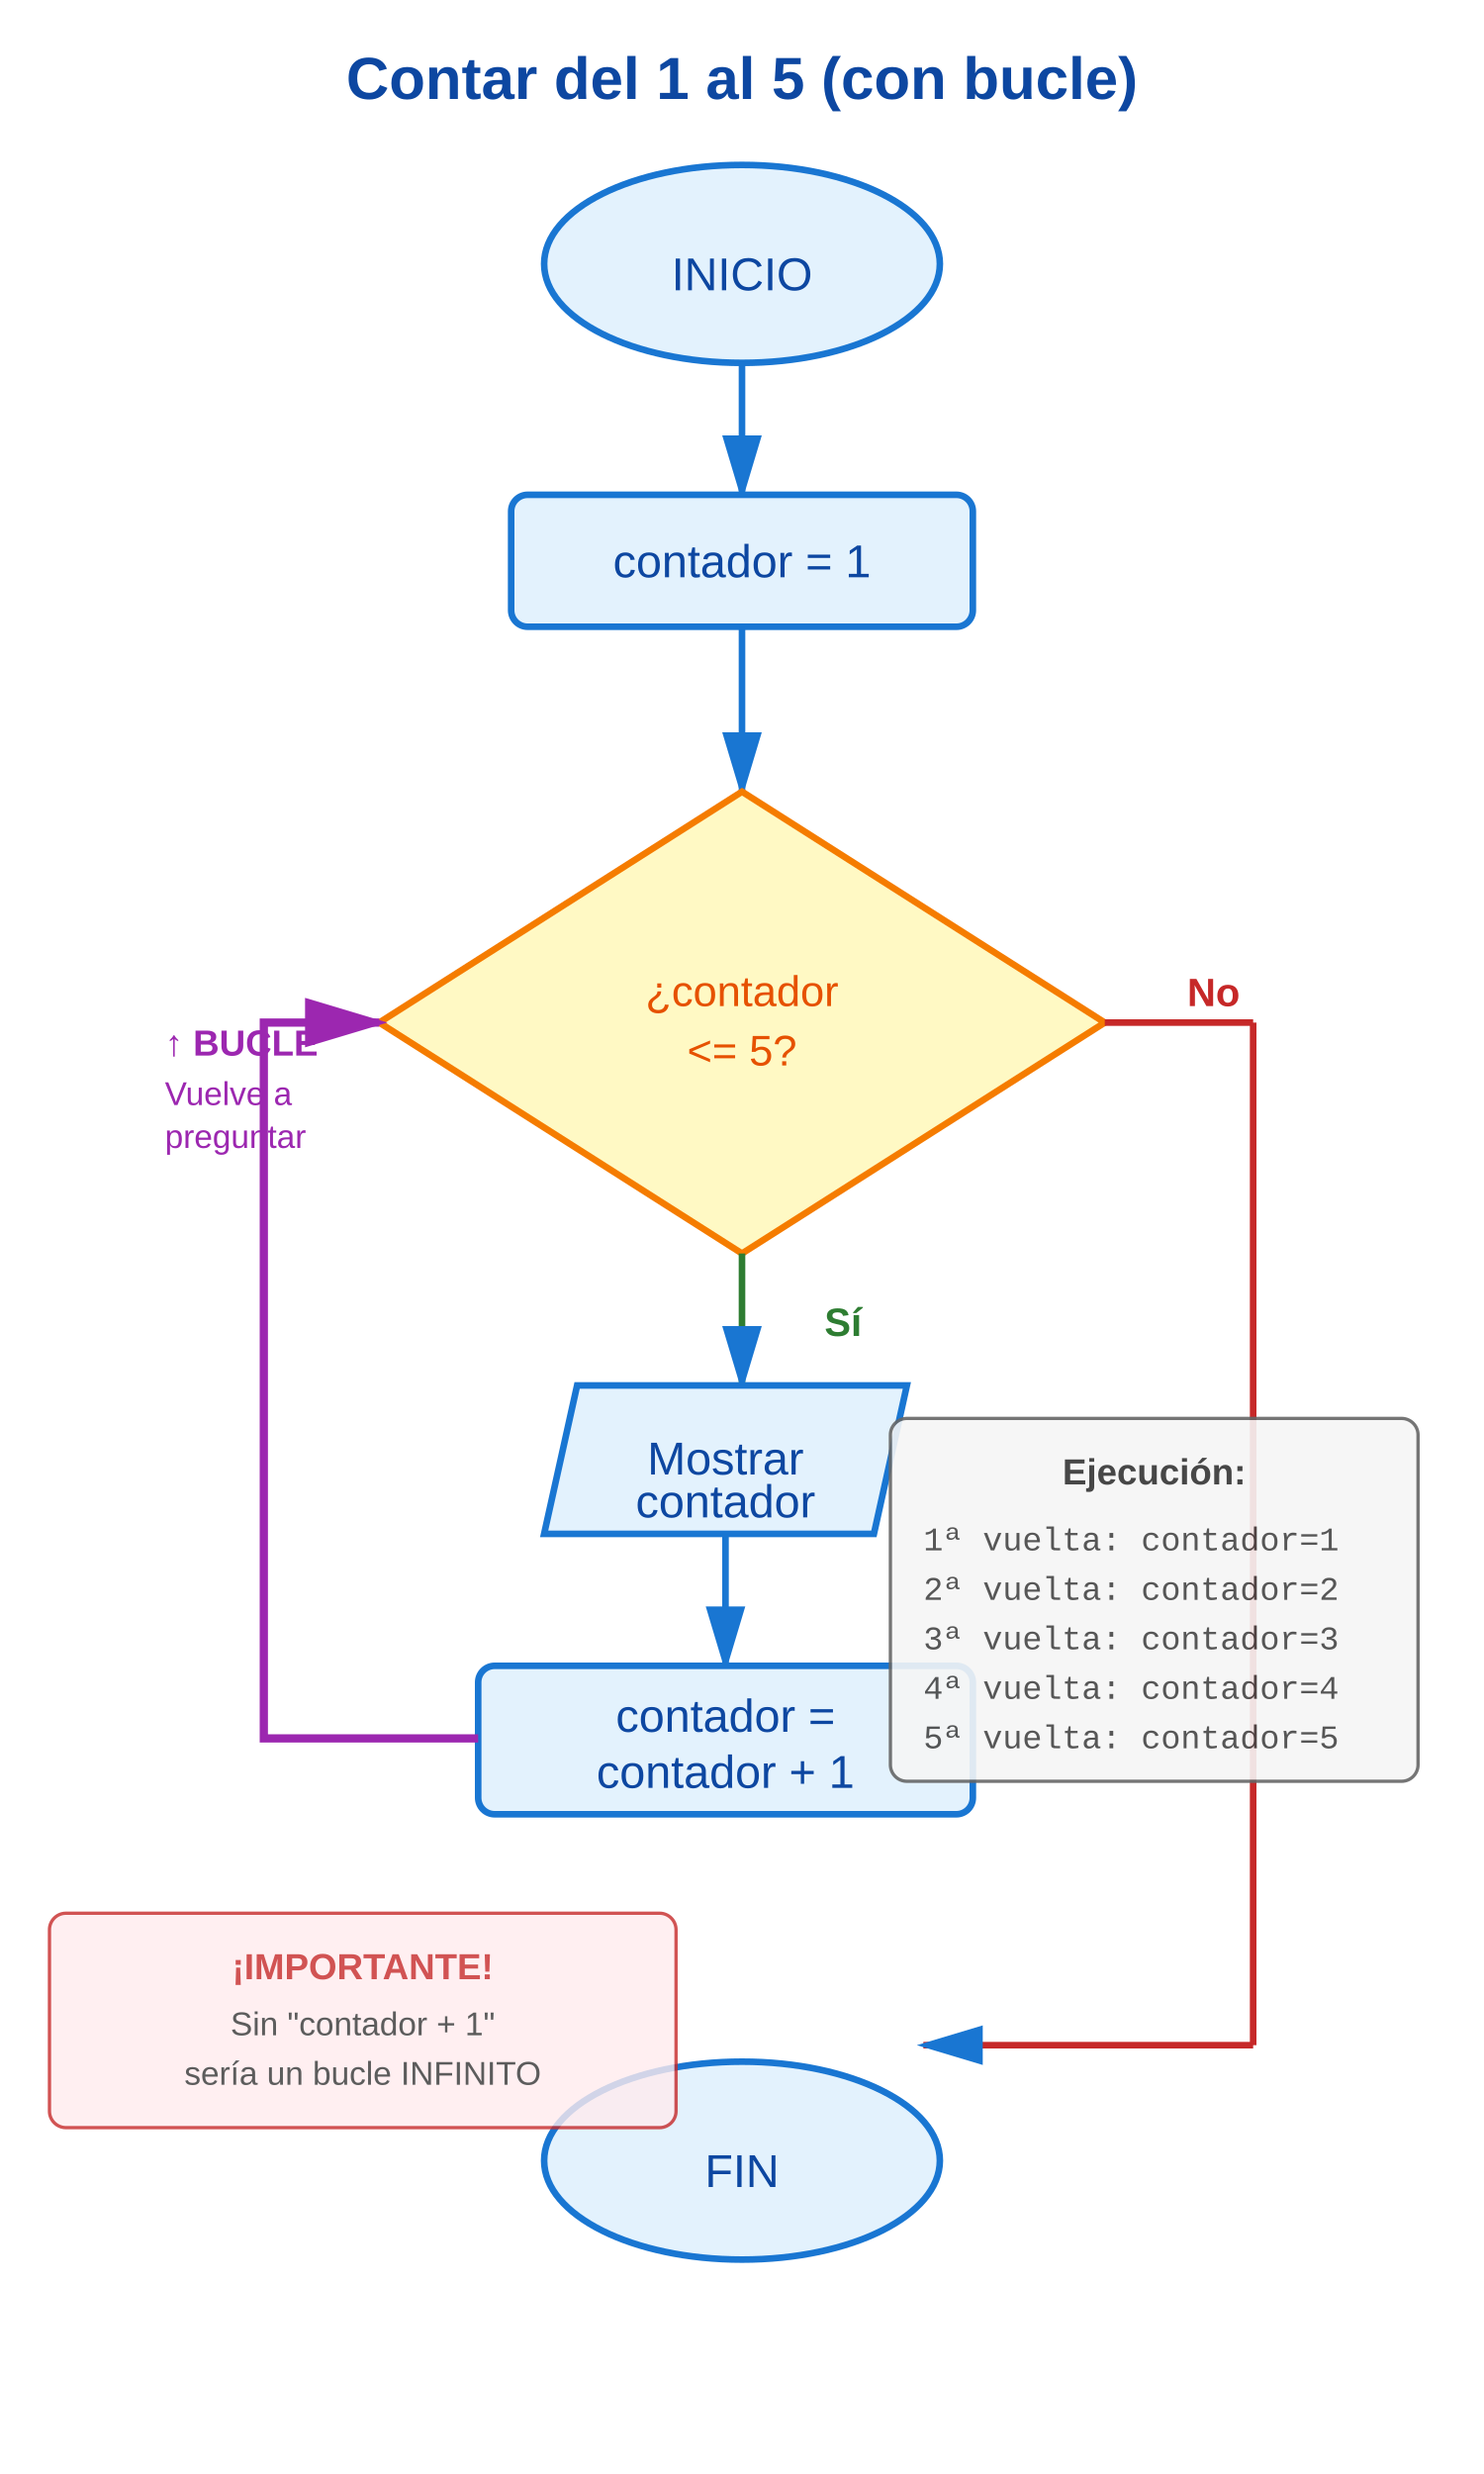
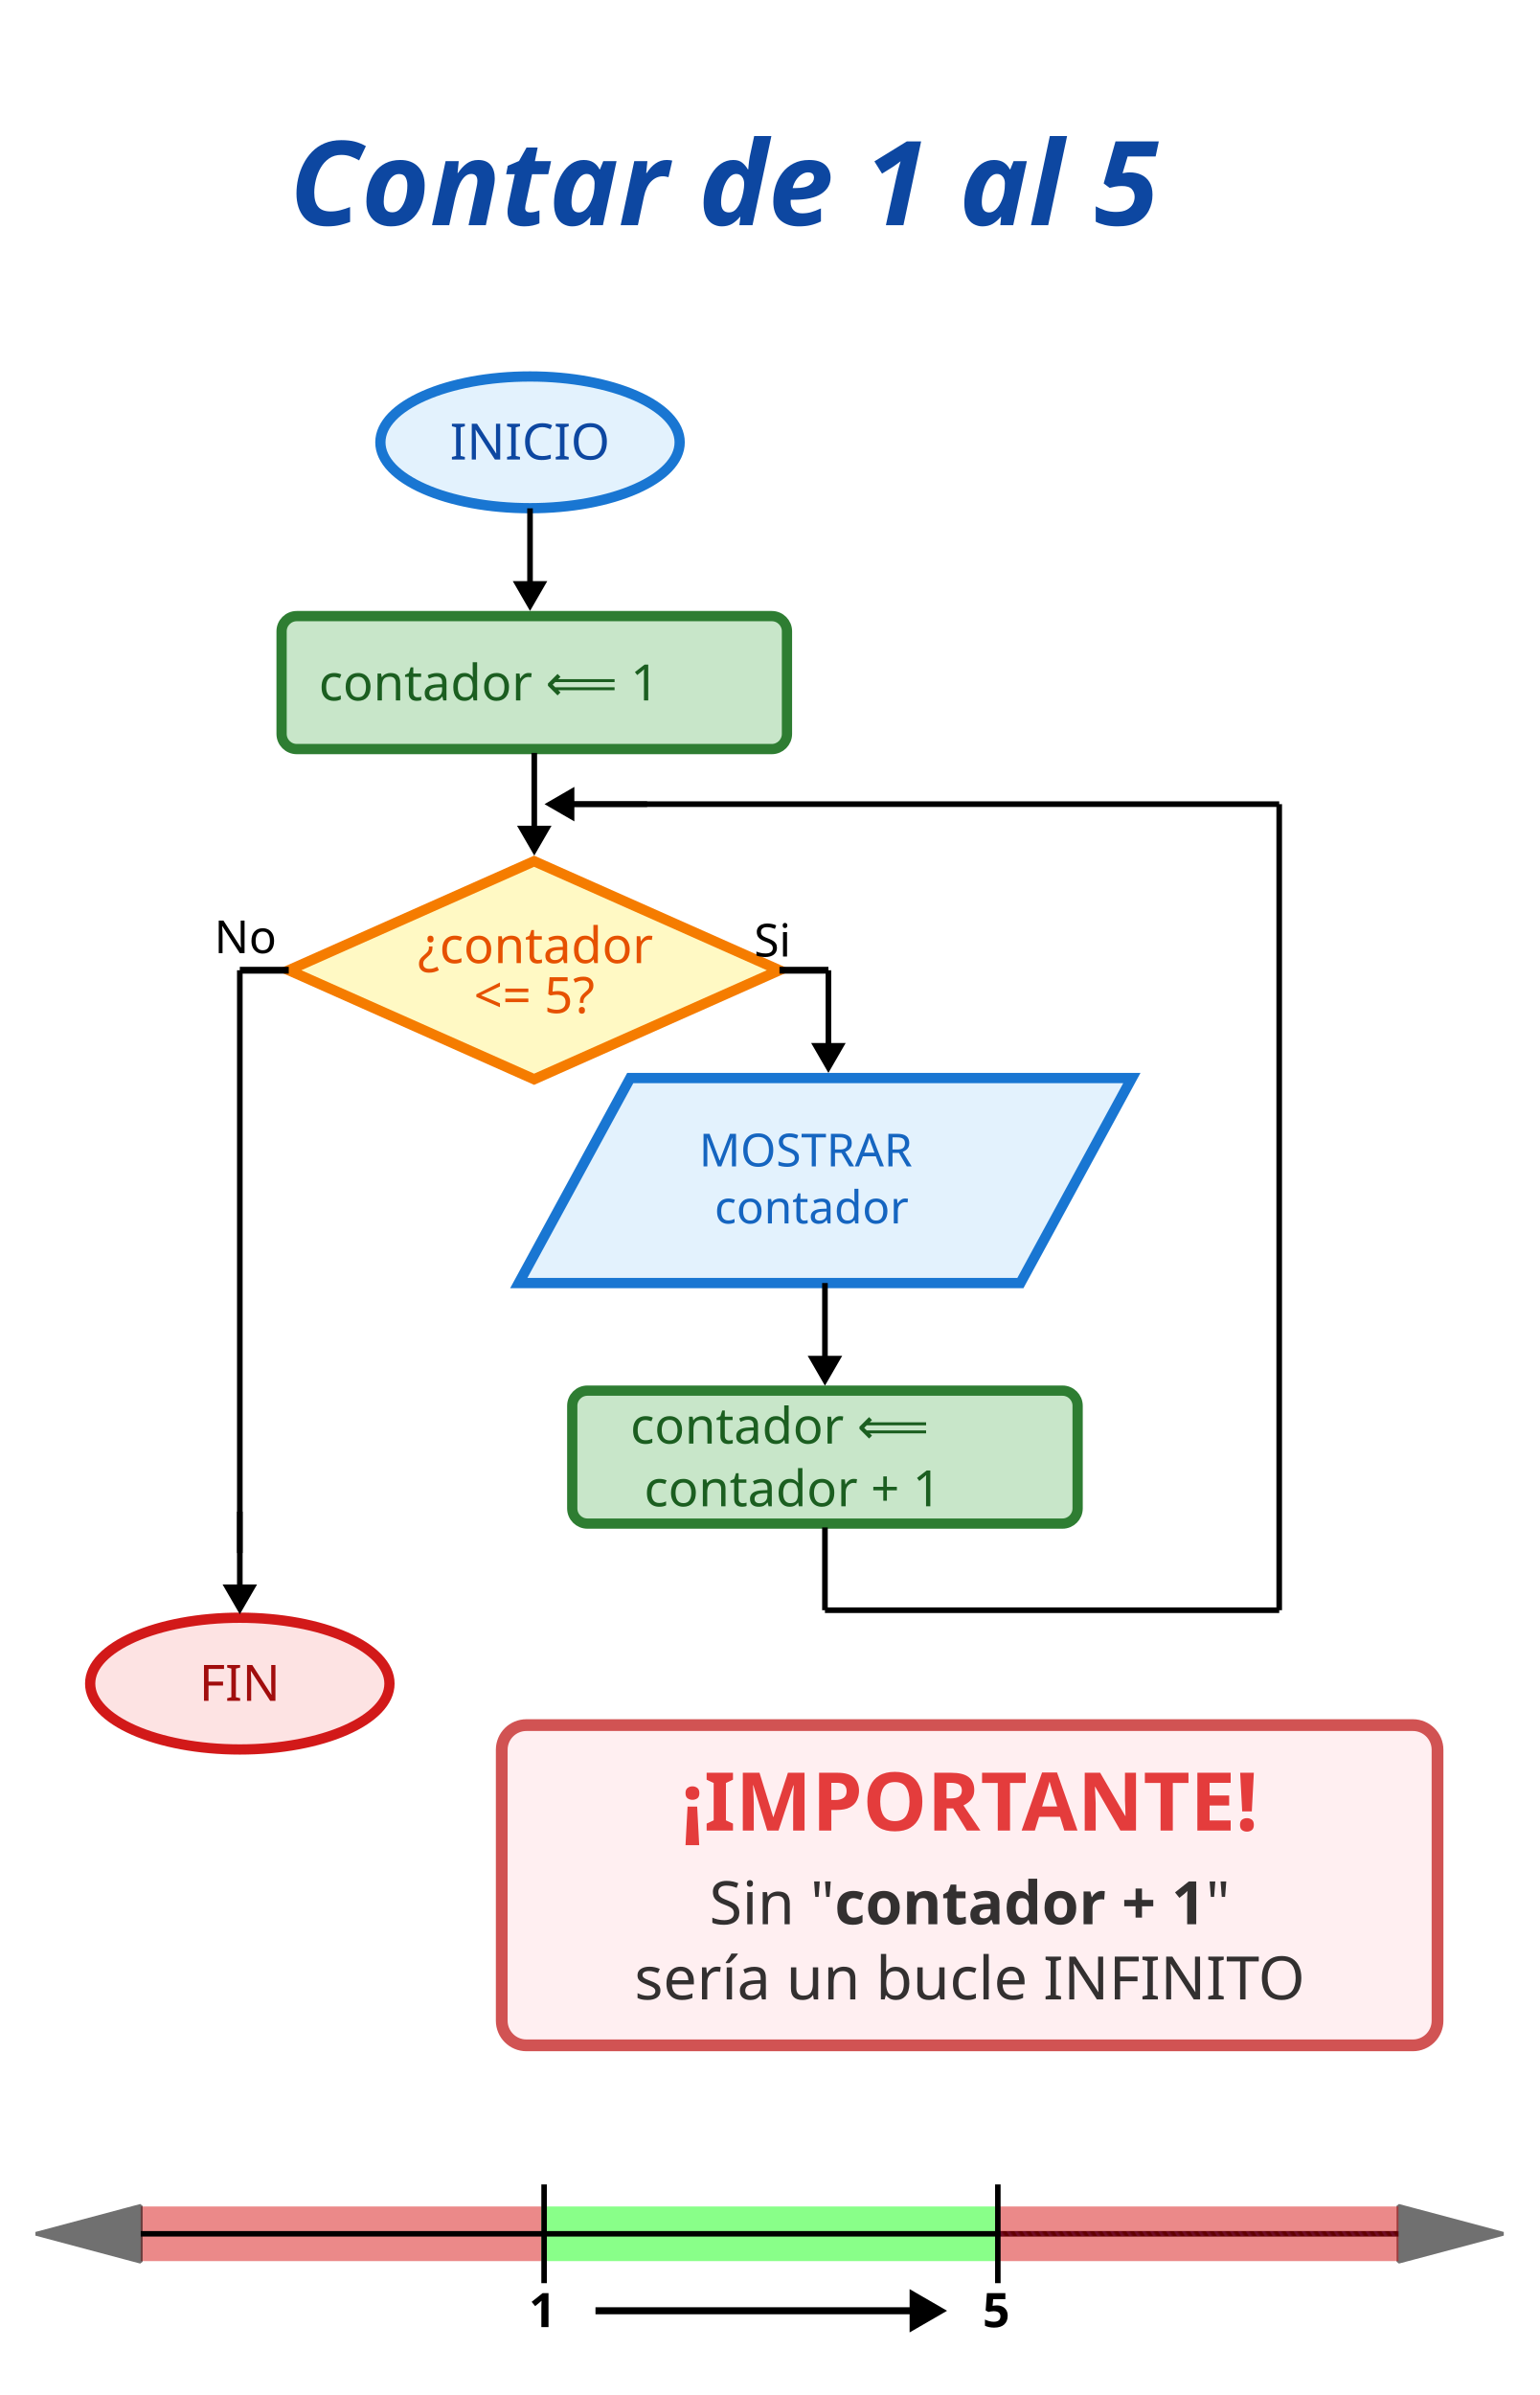
- <svg xmlns="http://www.w3.org/2000/svg" width="450" height="750" viewBox="0 0 450 750">
-   <defs>
-     <style>
+ <svg xmlns="http://www.w3.org/2000/svg" xmlns:xlink="http://www.w3.org/1999/xlink" width="450" height="700" viewBox="0 0 450 700" version="1.1" id="svg25">
+   <defs id="defs2">
+     <pattern xlink:href="#pattern56" preserveAspectRatio="xMidYMid" id="pattern42" patternTransform="matrix(0.4697326,-0.7485183,0.4697326,0.7485183,146.2129,300.1899)" />
+     <style id="style1">
      .box { fill: #e3f2fd; stroke: #1976d2; stroke-width: 2; }
      .decision { fill: #fff9c4; stroke: #f57c00; stroke-width: 2; }
      .text { font-family: 'Arial', sans-serif; font-size: 14px; fill: #0d47a1; text-anchor: middle; }
      .decision-text { font-family: 'Arial', sans-serif; font-size: 13px; fill: #e65100; text-anchor: middle; }
      .title { font-family: 'Arial', sans-serif; font-size: 18px; font-weight: bold; fill: #0d47a1; text-anchor: middle; }
      .label { font-family: 'Arial', sans-serif; font-size: 12px; font-weight: bold; }
      .loop-arrow { fill: none; stroke: #9c27b0; stroke-width: 2.5; }
    </style>
-     <marker id="arrow" markerWidth="10" markerHeight="10" refX="9" refY="3" orient="auto">
-       <polygon points="0 0, 10 3, 0 6" fill="#1976d2" />
+     <marker id="arrow" markerWidth="10" markerHeight="6" refX="9" refY="3" orient="auto" viewBox="0 0 10 6" preserveAspectRatio="xMidYMid">
+       <polygon points="0,6 0,0 10,3 " fill="#1976d2" id="polygon1" />
    </marker>
    <marker id="loop-arrow" markerWidth="10" markerHeight="10" refX="9" refY="3" orient="auto">
-       <polygon points="0 0, 10 3, 0 6" fill="#9c27b0" />
+       <polygon points="0,6 0,0 10,3 " fill="#9c27b0" id="polygon2" />
+     </marker>
+     <marker style="overflow:visible" id="Triangle" refX="0" refY="0" orient="auto-start-reverse" markerWidth="1" markerHeight="1" viewBox="0 0 1 1" preserveAspectRatio="xMidYMid">
+       <path transform="scale(0.5)" style="fill:context-stroke;fill-rule:evenodd;stroke:context-stroke;stroke-width:1pt" d="M 5.77,0 -2.88,5 V -5 Z" id="path135" />
+     </marker>
+     <pattern xlink:href="#pattern53" preserveAspectRatio="xMidYMid" id="pattern57" patternTransform="matrix(0.5287044,0.748384,-0.5287044,0.748384,16.80701,300.1899)" />
+     <pattern xlink:href="#Strips2_1" preserveAspectRatio="xMidYMid" id="pattern53" patternTransform="matrix(0.8999853,0.8999853,-0.8999853,0.8999853,-0.4223924,222.925)" x="0" y="-4" width="2.1" />
+     <pattern patternUnits="userSpaceOnUse" width="1.5" height="1" patternTransform="translate(0,0) scale(2,2)" preserveAspectRatio="xMidYMid" id="Strips2_1" style="fill:#2c2678">
+       <rect style="stroke:none" x="0" y="-0.5" width="1" height="2" id="rect197" />
+     </pattern>
+     <pattern xlink:href="#pattern53" preserveAspectRatio="xMidYMid" id="pattern56" patternTransform="matrix(0.4697326,-0.7485183,0.4697326,0.7485183,-65.70622,300.1899)" x="0" y="-4" width="2.1" />
+     <pattern xlink:href="#Strips2_1" preserveAspectRatio="xMidYMid" id="pattern3" patternTransform="matrix(0.8999853,0.8999853,-0.8999853,0.8999853,-0.4223924,222.925)" x="0" y="-4" width="2.1" />
+     <marker style="overflow:visible" id="Triangle-33" refX="0" refY="0" orient="auto-start-reverse" markerWidth="1" markerHeight="1" viewBox="0 0 1 1" preserveAspectRatio="xMidYMid">
+       <path transform="scale(0.5)" style="fill:context-stroke;fill-rule:evenodd;stroke:context-stroke;stroke-width:1pt" d="M 5.77,0 -2.88,5 V -5 Z" id="path135-7" />
    </marker>
  </defs>
-   <text x="225" y="30" class="title">Contar del 1 al 5 (con bucle)</text>
-   <ellipse cx="225" cy="80" rx="60" ry="30" class="box" />
-   <text x="225" y="88" class="text">INICIO</text>
-   <line x1="225" y1="110" x2="225" y2="150" stroke="#1976d2" stroke-width="2" marker-end="url(#arrow)" />
-   <rect x="155" y="150" width="140" height="40" rx="5" class="box" />
-   <text x="225" y="175" class="text">contador = 1</text>
-   <line x1="225" y1="190" x2="225" y2="240" stroke="#1976d2" stroke-width="2" marker-end="url(#arrow)" />
-   <path d="M 225,240 L 335,310 L 225,380 L 115,310 Z" class="decision" />
-   <text x="225" y="305" class="decision-text">¿contador</text>
-   <text x="225" y="323" class="decision-text">&lt;= 5?</text>
-   <line x1="225" y1="380" x2="225" y2="420" stroke="#2e7d32" stroke-width="2" marker-end="url(#arrow)" />
-   <text x="250" y="405" class="label" fill="#2e7d32">Sí</text>
-   <path d="M 175,420 L 275,420 L 265,465 L 165,465 Z" class="box" />
-   <text x="220" y="447" class="text" font-size="13">Mostrar</text>
-   <text x="220" y="460" class="text" font-size="13">contador</text>
-   <line x1="220" y1="465" x2="220" y2="505" stroke="#1976d2" stroke-width="2" marker-end="url(#arrow)" />
-   <rect x="145" y="505" width="150" height="45" rx="5" class="box" />
-   <text x="220" y="525" class="text" font-size="12">contador =</text>
-   <text x="220" y="542" class="text" font-size="12">contador + 1</text>
-   <path d="M 145,527 L 80,527 L 80,310 L 115,310" class="loop-arrow" marker-end="url(#loop-arrow)" />
-   <text x="50" y="320" font-family="Arial" font-size="11" fill="#9c27b0" font-weight="bold">
-     ↑ BUCLE
+   <g id="g33" transform="translate(4.534547,-360.2782)">
+     <rect x="142.157" y="864.487" width="273.589" height="93.596" fill="#ffebee" stroke="#c62828" stroke-width="1.44" rx="7.2" id="rect22" style="opacity:0.8;stroke-width:3.44;stroke-dasharray:none" />
+     <text x="278.979" y="895.306" font-family="Arial" font-size="15.839px" fill="#c62828" text-anchor="middle" font-weight="bold" id="text23" style="font-style:normal;font-variant:normal;font-weight:900;font-stretch:normal;font-size:23.655px;font-family:Chivo;-inkscape-font-specification:'Chivo, Heavy';font-variant-ligatures:normal;font-variant-caps:normal;font-variant-numeric:normal;font-variant-east-asian:normal;text-anchor:middle;opacity:0.8;fill:#dd0f0f;fill-opacity:1;stroke-width:2.15">¡IMPORTANTE!</text>
+     <text x="278.981" y="922.68" font-family="Arial" font-size="14.399px" fill="#333333" text-anchor="middle" id="text24" style="font-style:normal;font-variant:normal;font-weight:normal;font-stretch:normal;font-size:17.506px;font-family:Chivo;-inkscape-font-specification:'Chivo, Normal';font-variant-ligatures:normal;font-variant-caps:normal;font-variant-numeric:normal;font-variant-east-asian:normal;opacity:0.8;fill:#000000;stroke-width:1.751;text-anchor:middle">Sin "<tspan style="font-style:normal;font-variant:normal;font-weight:900;font-stretch:normal;font-size:17.506px;font-family:Chivo;-inkscape-font-specification:'Chivo, Heavy';font-variant-ligatures:normal;font-variant-caps:normal;font-variant-numeric:normal;font-variant-east-asian:normal" id="tspan48">contador + 1</tspan>"</text>
+     <text x="278.981" y="944.654" font-family="Arial" font-size="14.399px" fill="#333333" text-anchor="middle" id="text25" style="font-style:normal;font-variant:normal;font-weight:normal;font-stretch:normal;font-size:17.506px;font-family:Chivo;-inkscape-font-specification:'Chivo, Normal';font-variant-ligatures:normal;font-variant-caps:normal;font-variant-numeric:normal;font-variant-east-asian:normal;opacity:0.8;fill:#000000;stroke-width:1.751">sería un bucle INFINITO</text>
+   </g>
+   <text xml:space="preserve" style="font-style:italic;font-variant:normal;font-weight:900;font-stretch:normal;font-size:34.303px;line-height:normal;font-family:Chivo;-inkscape-font-specification:'Chivo, Heavy Italic';font-variant-ligatures:normal;font-variant-caps:normal;font-variant-numeric:normal;font-variant-east-asian:normal;text-align:center;text-decoration-color:#000000;writing-mode:lr-tb;direction:ltr;text-anchor:middle;fill:#0d47a1;stroke-width:0.352;stroke-linejoin:bevel;stroke-miterlimit:4.4" x="225.086" y="65.817" id="text30-7">
+     <tspan id="tspan30" x="225.086" y="65.817" style="font-style:italic;font-variant:normal;font-weight:900;font-stretch:normal;font-size:34.303px;font-family:Chivo;-inkscape-font-specification:'Chivo, Heavy Italic';font-variant-ligatures:normal;font-variant-caps:normal;font-variant-numeric:normal;font-variant-east-asian:normal;stroke-width:0.352">Contar de 1 al 5</tspan>
  </text>
-   <text x="50" y="335" font-family="Arial" font-size="10" fill="#9c27b0">
-     Vuelve a
-   </text>
-   <text x="50" y="348" font-family="Arial" font-size="10" fill="#9c27b0">
-     preguntar
-   </text>
-   <line x1="335" y1="310" x2="380" y2="310" stroke="#c62828" stroke-width="2" />
-   <text x="360" y="305" class="label" fill="#c62828">No</text>
-   <line x1="380" y1="310" x2="380" y2="620" stroke="#c62828" stroke-width="2" />
-   <line x1="380" y1="620" x2="280" y2="620" stroke="#c62828" stroke-width="2" marker-end="url(#arrow)" />
-   <ellipse cx="225" cy="655" rx="60" ry="30" class="box" />
-   <text x="225" y="663" class="text">FIN</text>
-   <g opacity="0.9">
-     <rect x="270" y="430" width="160" height="110" fill="#f5f5f5" stroke="#666" stroke-width="1" rx="5" />
-     <text x="350" y="450" font-family="Arial" font-size="11" fill="#333" text-anchor="middle" font-weight="bold">
-       Ejecución:
+   <g id="g34" transform="translate(-19.2984,-17.29437)">
+     <g id="g3" transform="translate(68.44087,51.99017)">
+       <ellipse cx="105.818" cy="94.586" rx="43.75" ry="19.25" fill="#e3f2fd" stroke="#1976d2" stroke-width="1.75" id="ellipse1-2" style="stroke-width:3;stroke-dasharray:none" />
+       <text x="105.782" y="99.616" font-family="Chivo" font-size="11.375px" fill="#0d47a1" text-anchor="middle" font-weight="bold" id="text1-9" style="font-style:normal;font-variant:normal;font-weight:normal;font-stretch:normal;font-size:14.667px;font-family:Chivo;-inkscape-font-specification:'Chivo, Normal';font-variant-ligatures:normal;font-variant-caps:normal;font-variant-numeric:normal;font-variant-east-asian:normal;stroke-width:0.875">INICIO</text>
+       <path style="fill:#000000;fill-opacity:1;stroke:#000000;stroke-width:1.639;stroke-linejoin:bevel;stroke-miterlimit:4.4;stroke-dasharray:none;stroke-opacity:1;marker-end:url(#Triangle)" d="m 105.818,113.871 v 24.186" id="path37" />
+     </g>
+     <path d="m 175.453,269.003 71.732,31.866 -71.732,31.866 -71.732,-31.866 z" fill="#fff9c4" stroke="#f57c00" stroke-width="1.969" id="path1-6" style="stroke-width:3;stroke-dasharray:none" />
+     <text x="175.844" y="298.78" font-family="Chivo" font-size="13.898px" fill="#e65100" text-anchor="middle" font-weight="bold" id="text1-8" style="font-style:normal;font-variant:normal;font-weight:normal;font-stretch:normal;font-size:14.667px;font-family:Chivo;-inkscape-font-specification:'Chivo, Normal';font-variant-ligatures:normal;font-variant-caps:normal;font-variant-numeric:normal;font-variant-east-asian:normal;stroke-width:2;stroke-dasharray:none">¿contador</text>
+     <text x="175.497" y="313.373" font-family="Chivo" font-size="13.898px" fill="#e65100" text-anchor="middle" font-weight="bold" id="text2-7" style="font-style:normal;font-variant:normal;font-weight:normal;font-stretch:normal;font-size:14.667px;font-family:Chivo;-inkscape-font-specification:'Chivo, Normal';font-variant-ligatures:normal;font-variant-caps:normal;font-variant-numeric:normal;font-variant-east-asian:normal;stroke-width:2;stroke-dasharray:none">&lt;= 5?</text>
+     <path style="fill:#000000;fill-opacity:1;stroke:#000000;stroke-width:1.639;stroke-linejoin:bevel;stroke-miterlimit:4.4;stroke-dasharray:none;stroke-opacity:1;marker-end:url(#Triangle)" d="m 261.494,300.87 v 24.186" id="path43" />
+     <path style="fill:#000000;fill-opacity:1;stroke:#000000;stroke-width:2;stroke-linejoin:bevel;stroke-miterlimit:4.4;stroke-dasharray:none;stroke-opacity:1" d="M 103.721,300.87 H 89.413" id="path45" />
+     <path style="fill:#000000;fill-opacity:1;stroke:#000000;stroke-width:2;stroke-linejoin:bevel;stroke-miterlimit:4.4;stroke-dasharray:none;stroke-opacity:1" d="m 261.494,300.87 h -14.308" id="path46" />
+     <text xml:space="preserve" style="font-style:normal;font-variant:normal;font-weight:normal;font-stretch:normal;font-size:13.333px;line-height:normal;font-family:Chivo;-inkscape-font-specification:'Chivo, Normal';font-variant-ligatures:normal;font-variant-caps:normal;font-variant-numeric:normal;font-variant-east-asian:normal;text-align:center;text-decoration-color:#000000;writing-mode:lr-tb;direction:ltr;text-anchor:middle;fill:#000000;fill-opacity:1;stroke:none;stroke-width:2;stroke-linejoin:bevel;stroke-miterlimit:4.4;stroke-dasharray:none;stroke-opacity:1" x="253.808" y="296.87" id="text66">
+       <tspan id="tspan66" x="253.808" y="296.87">Si</tspan>
    </text>
-     <text x="280" y="470" font-family="Courier New" font-size="10" fill="#444">
-       1ª vuelta: contador=1
+     <text xml:space="preserve" style="font-style:normal;font-variant:normal;font-weight:normal;font-stretch:normal;font-size:13.333px;line-height:normal;font-family:Chivo;-inkscape-font-specification:'Chivo, Normal';font-variant-ligatures:normal;font-variant-caps:normal;font-variant-numeric:normal;font-variant-east-asian:normal;text-align:center;text-decoration-color:#000000;writing-mode:lr-tb;direction:ltr;text-anchor:middle;fill:#000000;fill-opacity:1;stroke:none;stroke-width:2;stroke-linejoin:bevel;stroke-miterlimit:4.4;stroke-dasharray:none;stroke-opacity:1" x="99.721" y="295.87" id="text67">
+       <tspan id="tspan67" x="99.721" y="295.87">No</tspan>
    </text>
-     <text x="280" y="485" font-family="Courier New" font-size="10" fill="#444">
-       2ª vuelta: contador=2
+     <path d="m 203.561,332.378 h 146.654 l -32.59,59.917 H 170.971 Z" class="symbol-box" id="path35" style="fill:#e3f2fd;stroke:#1976d2;stroke-width:3;stroke-dasharray:none" />
+     <text x="256.593" y="358.2" class="symbol-text" id="text37" style="font-style:normal;font-variant:normal;font-weight:normal;font-stretch:normal;font-size:13.333px;font-family:Chivo, sans-serif;-inkscape-font-specification:'Chivo, sans-serif, Normal';font-variant-ligatures:normal;font-variant-caps:normal;font-variant-numeric:normal;font-variant-east-asian:normal;text-anchor:middle;fill:#1565c0">
+       <tspan id="tspan36" x="256.593" y="358.2">MOSTRAR</tspan>
+       <tspan id="tspan37" x="256.593" y="374.867">contador</tspan>
    </text>
-     <text x="280" y="500" font-family="Courier New" font-size="10" fill="#444">
-       3ª vuelta: contador=3
+     <g id="g4" transform="translate(-16.40538,-241.5274)">
+       <ellipse cx="105.818" cy="750.896" rx="43.75" ry="19.25" fill="#e3f2fd" stroke="#1976d2" stroke-width="1.75" id="ellipse48" style="fill:#fde3e3;fill-opacity:1;stroke:#d21919;stroke-width:3;stroke-dasharray:none;stroke-opacity:1" />
+       <text x="105.782" y="755.926" font-family="Chivo" font-size="11.375px" fill="#0d47a1" text-anchor="middle" font-weight="bold" id="text49" style="font-style:normal;font-variant:normal;font-weight:normal;font-stretch:normal;font-size:14.667px;font-family:Chivo;-inkscape-font-specification:'Chivo, Normal';font-variant-ligatures:normal;font-variant-caps:normal;font-variant-numeric:normal;font-variant-east-asian:normal;fill:#a10d0d;fill-opacity:1;stroke:none;stroke-width:0.875">FIN</text>
+       <path style="fill:#000000;fill-opacity:1;stroke:#000000;stroke-width:1.639;stroke-linejoin:bevel;stroke-miterlimit:4.4;stroke-dasharray:none;stroke-opacity:1;marker-end:url(#Triangle)" d="m 105.818,700.638 v 24.186" id="path49" />
+     </g>
+     <path style="fill:#000000;stroke:#000000;stroke-width:1.639;stroke-linejoin:bevel;stroke-miterlimit:4.4;stroke-dasharray:none;stroke-opacity:1" d="M 260.482,487.915 H 393.293" id="path39" />
+     <g id="g1" transform="translate(47.71382,1.95082)">
+       <rect x="53.911" y="195.418" width="147.755" height="38.86" rx="4.433" fill="#c8e6c9" stroke="#2e7d32" stroke-width="2.439" id="rect1" style="stroke-width:3;stroke-dasharray:none" />
+       <text xml:space="preserve" style="font-style:normal;font-variant:normal;font-weight:normal;font-stretch:normal;font-size:14.667px;line-height:normal;font-family:Chivo;-inkscape-font-specification:'Chivo, Normal';font-variant-ligatures:normal;font-variant-caps:normal;font-variant-numeric:normal;font-variant-east-asian:normal;text-align:center;text-decoration-color:#000000;writing-mode:lr-tb;direction:ltr;text-anchor:middle;fill:#1b5e20;fill-opacity:1;stroke-width:2;stroke-linejoin:bevel;stroke-miterlimit:4.4;stroke-dasharray:none" x="127.891" y="220.055" id="text31-9">
+         <tspan id="tspan31" style="fill:#1b5e20;fill-opacity:1;stroke-width:2" x="127.891" y="220.055">contador ⟸ 1</tspan>
+       </text>
+       <path style="fill:#000000;fill-opacity:1;stroke:#000000;stroke-width:1.639;stroke-linejoin:bevel;stroke-miterlimit:4.4;stroke-dasharray:none;stroke-opacity:1;marker-end:url(#Triangle-33)" d="m 127.789,235.403 v 24.186" id="path39-8" />
+     </g>
+     <rect x="186.604" y="423.744" width="147.755" height="38.86" rx="4.433" fill="#c8e6c9" stroke="#2e7d32" stroke-width="2.439" id="rect25" style="stroke-width:3;stroke-dasharray:none" />
+     <text xml:space="preserve" style="font-style:normal;font-variant:normal;font-weight:normal;font-stretch:normal;font-size:14.667px;line-height:normal;font-family:Chivo;-inkscape-font-specification:'Chivo, Normal';font-variant-ligatures:normal;font-variant-caps:normal;font-variant-numeric:normal;font-variant-east-asian:normal;text-align:center;text-decoration-color:#000000;writing-mode:lr-tb;direction:ltr;text-anchor:middle;fill:#1b5e20;fill-opacity:1;stroke-width:2;stroke-linejoin:bevel;stroke-miterlimit:4.4;stroke-dasharray:none" x="260.584" y="439.214" id="text26">
+       <tspan id="tspan25" style="fill:#1b5e20;fill-opacity:1;stroke-width:2" x="260.584" y="439.214">contador ⟸</tspan>
+       <tspan style="fill:#1b5e20;fill-opacity:1;stroke-width:2" x="260.584" y="457.547" id="tspan27">contador + 1</tspan>
    </text>
-     <text x="280" y="515" font-family="Courier New" font-size="10" fill="#444">
-       4ª vuelta: contador=4
-     </text>
-     <text x="280" y="530" font-family="Courier New" font-size="10" fill="#444">
-       5ª vuelta: contador=5
-     </text>
+     <path style="fill:#000000;fill-opacity:1;stroke:#000000;stroke-width:1.639;stroke-linejoin:bevel;stroke-miterlimit:4.4;stroke-dasharray:none;stroke-opacity:1" d="m 260.482,463.729 v 24.186" id="path26" />
+     <path style="fill:#000000;fill-opacity:1;stroke:#000000;stroke-width:1.639;stroke-linejoin:bevel;stroke-miterlimit:4.4;stroke-dasharray:none;stroke-opacity:1;marker-end:url(#Triangle-33)" d="m 260.482,392.294 v 24.186" id="path27" />
+     <path style="fill:#000000;stroke:#000000;stroke-width:1.639;stroke-linejoin:bevel;stroke-miterlimit:4.4;stroke-dasharray:none;stroke-opacity:1" d="m 393.293,487.915 v -235.59" id="path28" />
+     <path style="fill:#000000;stroke:#000000;stroke-width:1.639;stroke-linejoin:bevel;stroke-miterlimit:4.4;stroke-dasharray:none;stroke-opacity:1" d="M 184.314,252.325 H 393.293" id="path29" />
+     <path style="fill:#000000;fill-opacity:1;stroke:#000000;stroke-width:1.639;stroke-linejoin:bevel;stroke-miterlimit:4.4;stroke-dasharray:none;stroke-opacity:1;marker-end:url(#Triangle-33)" d="M 208.5,252.325 H 184.314" id="path30" />
+     <path style="fill:#000000;stroke:#000000;stroke-width:1.639;stroke-linejoin:bevel;stroke-miterlimit:4.4;stroke-dasharray:none;stroke-opacity:1" d="M 89.413,471.204 V 300.87" id="path31" />
  </g>
-   <g opacity="0.8">
-     <rect x="15" y="580" width="190" height="65" fill="#ffebee" stroke="#c62828" stroke-width="1" rx="5" />
-     <text x="110" y="600" font-family="Arial" font-size="11" fill="#c62828" text-anchor="middle" font-weight="bold">
-       ¡IMPORTANTE!
-     </text>
-     <text x="110" y="617" font-family="Arial" font-size="10" fill="#333" text-anchor="middle">
-       Sin "contador + 1"
-     </text>
-     <text x="110" y="632" font-family="Arial" font-size="10" fill="#333" text-anchor="middle">
-       sería un bucle INFINITO
-     </text>
+   <g id="g48" transform="matrix(1.182482,0,0,1.182482,-43.08316,-124.6412)">
+     <rect style="opacity:0.462;mix-blend-mode:lighten;fill:url(#pattern57);fill-opacity:1;stroke:none;stroke-width:0.932;stroke-linecap:butt;stroke-linejoin:bevel;stroke-miterlimit:4.4;stroke-dasharray:none;stroke-opacity:1;paint-order:normal" id="rect52" width="111.506" height="13.503" x="170.959" y="650.785" />
+     <path id="path55" style="opacity:0.561;fill:#000000;fill-opacity:1;stroke:#000000;stroke-width:0.939;stroke-linecap:butt;stroke-linejoin:bevel;stroke-miterlimit:4.4;stroke-dasharray:none;stroke-opacity:1;paint-order:normal" d="m 408.114,657.536 -25.917,-6.909 v 13.817 z" />
+     <rect style="opacity:0.541;mix-blend-mode:lighten;fill:url(#pattern56);fill-opacity:1;stroke:none;stroke-width:0.878;stroke-linecap:butt;stroke-linejoin:bevel;stroke-miterlimit:4.4;stroke-dasharray:none;stroke-opacity:1;paint-order:normal" id="rect56" width="99.051" height="13.503" x="71.227" y="650.785" />
+     <rect style="opacity:0.462;fill:#d40000;fill-opacity:1;stroke:none;stroke-width:1.08;stroke-linecap:butt;stroke-linejoin:bevel;stroke-miterlimit:4.4;stroke-dasharray:none;stroke-opacity:1;paint-order:normal" id="rect57" width="99.051" height="13.503" x="71.227" y="650.785" />
+     <path id="path57" style="opacity:0.561;fill:#000000;fill-opacity:1;stroke:#000000;stroke-width:0.939;stroke-linecap:butt;stroke-linejoin:bevel;stroke-miterlimit:4.4;stroke-dasharray:none;stroke-opacity:1;paint-order:normal" d="m 45.311,657.536 25.917,6.909 v -13.817 z" />
+     <rect style="opacity:0.462;fill:#00ff00;fill-opacity:1;stroke:none;stroke-width:1.149;stroke-linecap:butt;stroke-linejoin:bevel;stroke-miterlimit:4.4;stroke-dasharray:none;stroke-opacity:1;paint-order:normal" id="rect58" width="112.187" height="13.503" x="170.278" y="650.785" />
+     <path style="fill:#000000;fill-opacity:1;stroke:#000000;stroke-width:1.363;stroke-linecap:butt;stroke-linejoin:bevel;stroke-miterlimit:4.4;stroke-dasharray:none;stroke-opacity:1;paint-order:normal" d="M 170.959,669.737 V 645.335" id="path51" />
+     <path style="fill:#000000;fill-opacity:1;stroke:#000000;stroke-width:1.363;stroke-linecap:butt;stroke-linejoin:bevel;stroke-miterlimit:4.4;stroke-dasharray:none;stroke-opacity:1;paint-order:normal" d="M 71.227,657.536 H 382.197" id="path50" />
+     <rect style="opacity:0.541;mix-blend-mode:lighten;fill:url(#pattern42);fill-opacity:1;stroke:none;stroke-width:0.878;stroke-linecap:butt;stroke-linejoin:bevel;stroke-miterlimit:4.4;stroke-dasharray:none;stroke-opacity:1;paint-order:normal" id="rect42" width="99.051" height="13.503" x="283.147" y="650.785" />
+     <rect style="opacity:0.462;fill:#d40000;fill-opacity:1;stroke:none;stroke-width:1.08;stroke-linecap:butt;stroke-linejoin:bevel;stroke-miterlimit:4.4;stroke-dasharray:none;stroke-opacity:1;paint-order:normal" id="rect43" width="99.051" height="13.503" x="283.147" y="650.785" />
+     <path style="fill:#000000;fill-opacity:1;stroke:#000000;stroke-width:1.363;stroke-linecap:butt;stroke-linejoin:bevel;stroke-miterlimit:4.4;stroke-dasharray:none;stroke-opacity:1;paint-order:normal" d="M 283.147,669.737 V 645.335" id="path42" />
+     <g id="g47">
+       <text xml:space="preserve" style="font-style:normal;font-variant:normal;font-weight:900;font-stretch:normal;font-size:11.78px;line-height:normal;font-family:Chivo;-inkscape-font-specification:'Chivo, Heavy';font-variant-ligatures:normal;font-variant-caps:normal;font-variant-numeric:normal;font-variant-east-asian:normal;text-align:start;text-decoration-color:#000000;writing-mode:lr-tb;direction:ltr;text-anchor:start;fill:#000000;fill-opacity:1;stroke:none;stroke-width:1.363;stroke-linecap:butt;stroke-linejoin:bevel;stroke-miterlimit:4.4;stroke-dasharray:none;stroke-opacity:1;paint-order:normal" x="167.19" y="680.603" id="text55">
+         <tspan id="tspan55" x="167.19" y="680.603" style="stroke-width:1.363">1</tspan>
+       </text>
+       <text xml:space="preserve" style="font-style:normal;font-variant:normal;font-weight:900;font-stretch:normal;font-size:11.78px;line-height:normal;font-family:Chivo;-inkscape-font-specification:'Chivo, Heavy';font-variant-ligatures:normal;font-variant-caps:normal;font-variant-numeric:normal;font-variant-east-asian:normal;text-align:start;text-decoration-color:#000000;writing-mode:lr-tb;direction:ltr;text-anchor:start;fill:#000000;fill-opacity:1;stroke:none;stroke-width:1.363;stroke-linecap:butt;stroke-linejoin:bevel;stroke-miterlimit:4.4;stroke-dasharray:none;stroke-opacity:1;paint-order:normal" x="279.377" y="680.603" id="text43">
+         <tspan id="tspan43" x="279.377" y="680.603" style="stroke-width:1.363">5</tspan>
+       </text>
+     </g>
+     <path style="opacity:1;fill:#d40000;fill-opacity:1;stroke:#000000;stroke-width:1.74;stroke-linejoin:bevel;stroke-miterlimit:4.4;stroke-dasharray:none;stroke-opacity:1;marker-end:url(#Triangle-33)" d="m 183.665,676.563 h 80.75" id="path44" />
  </g>
</svg>
